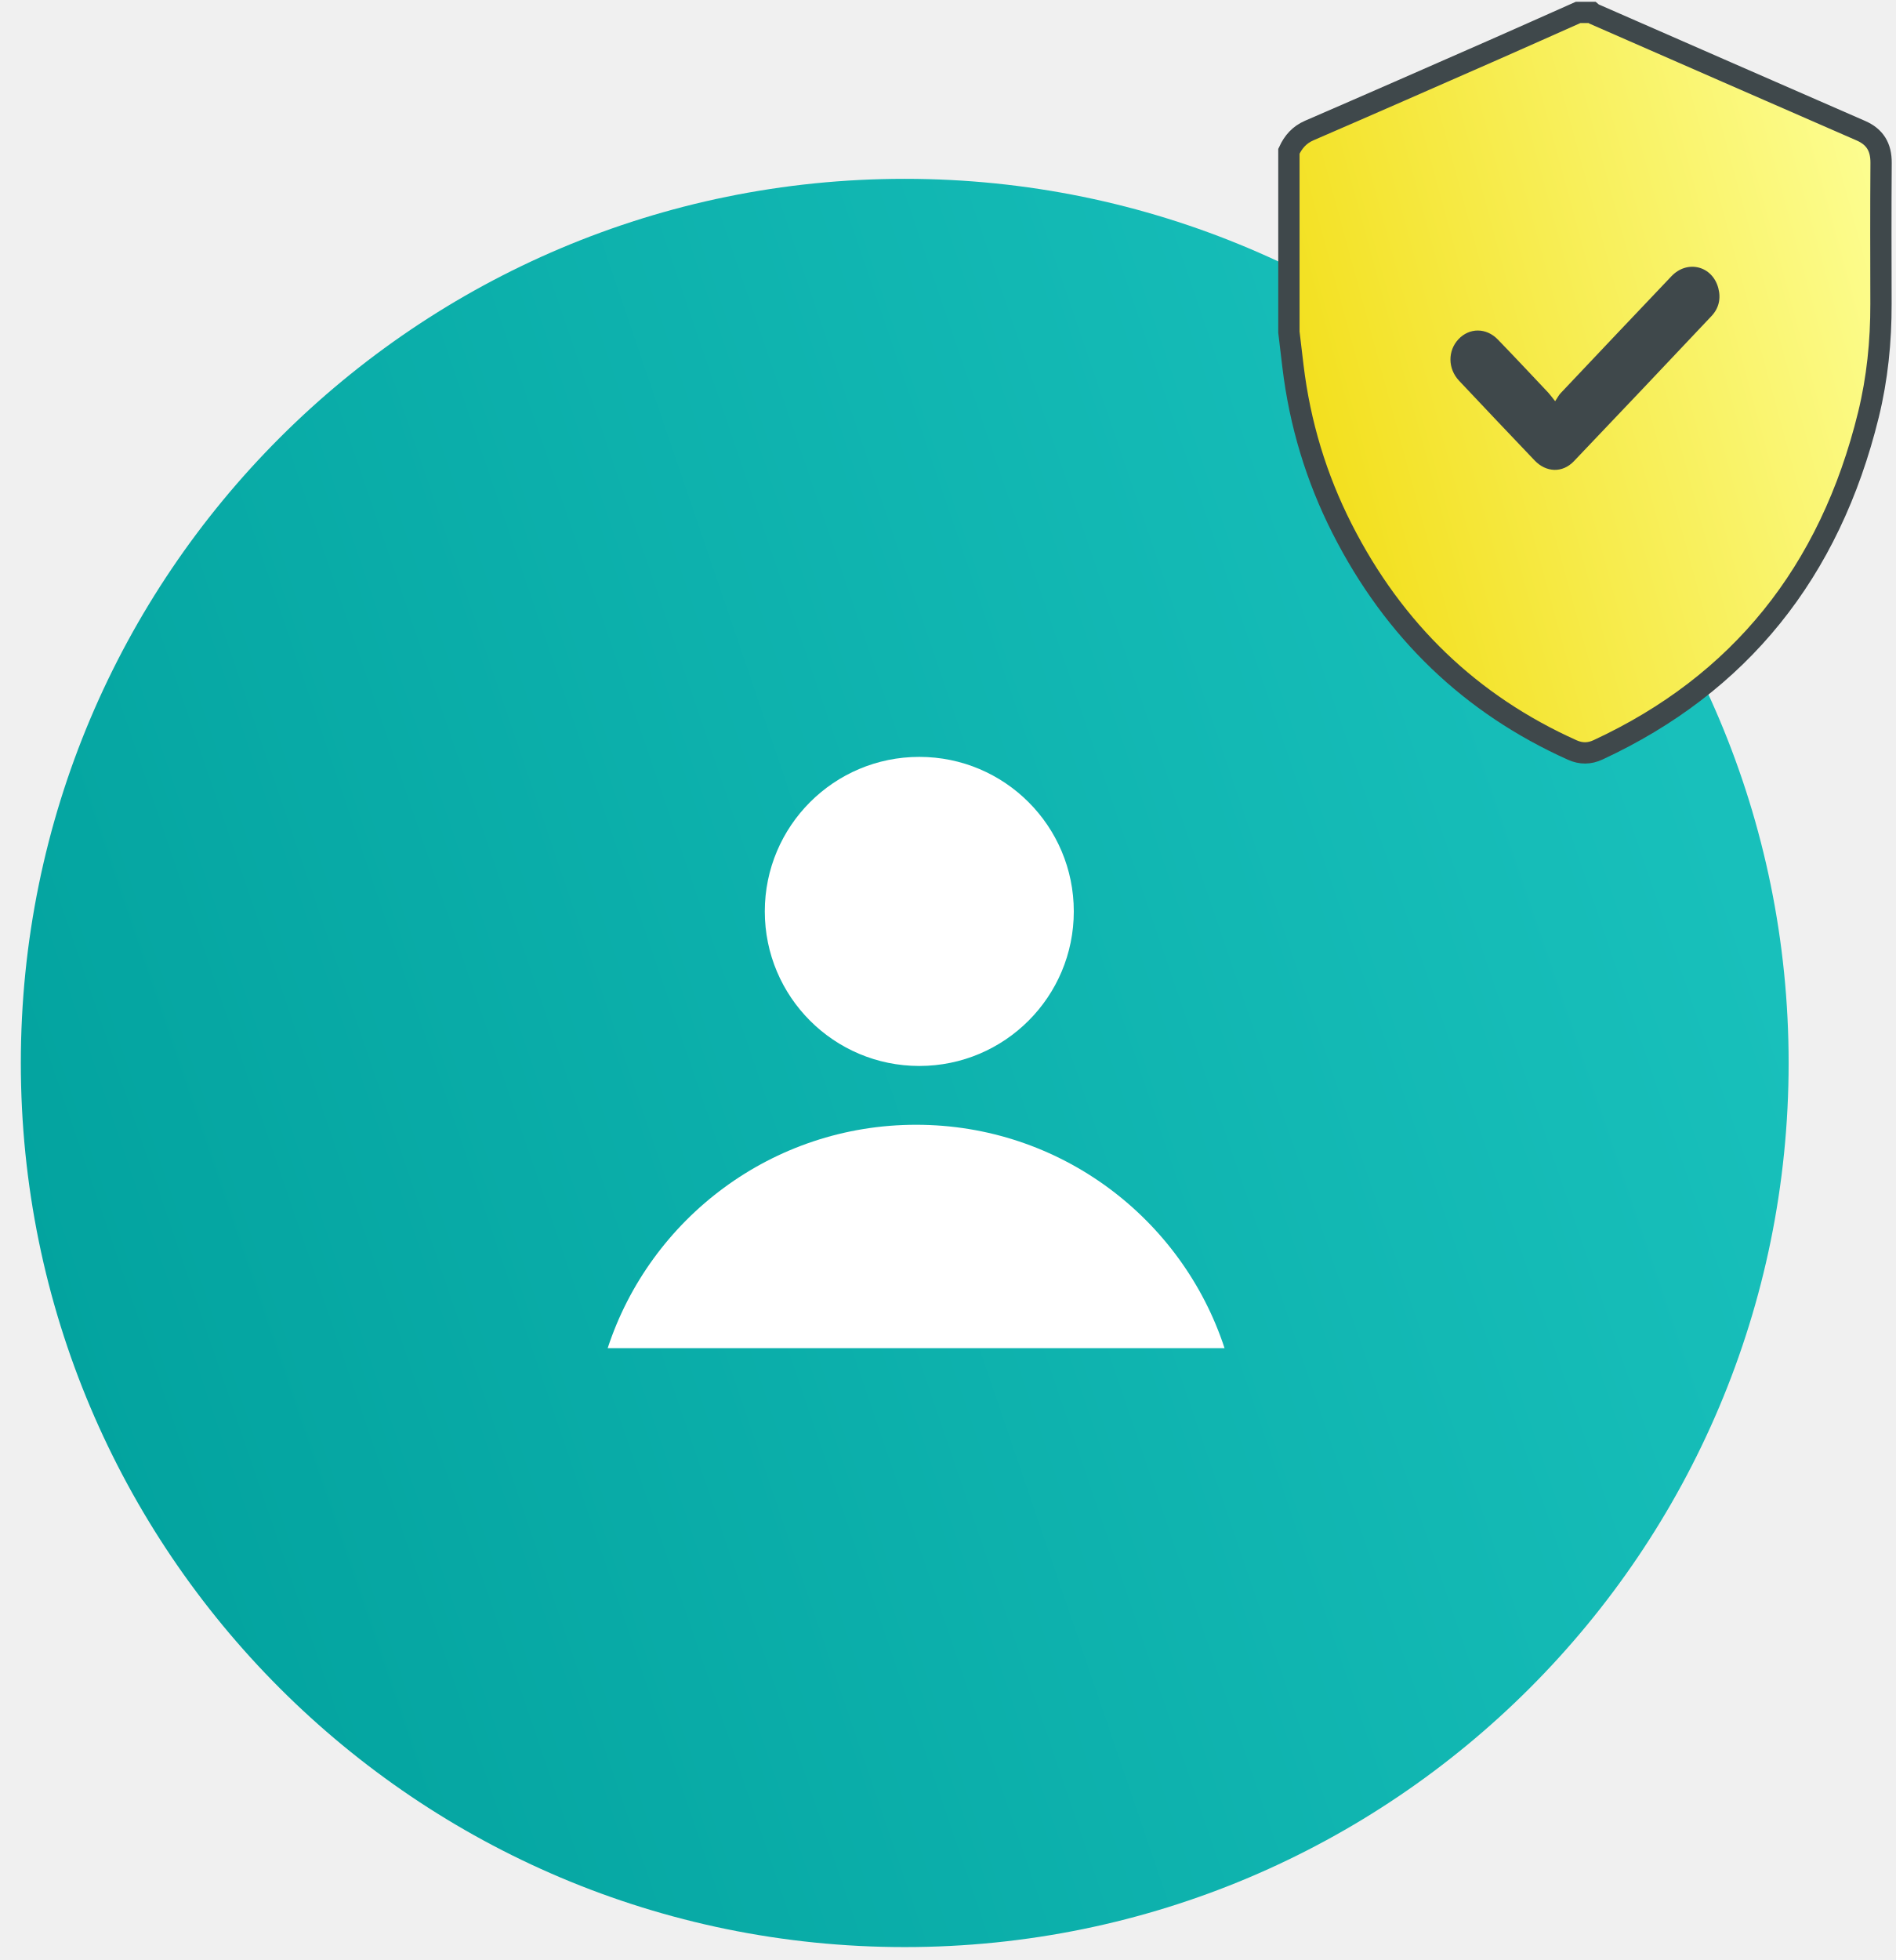
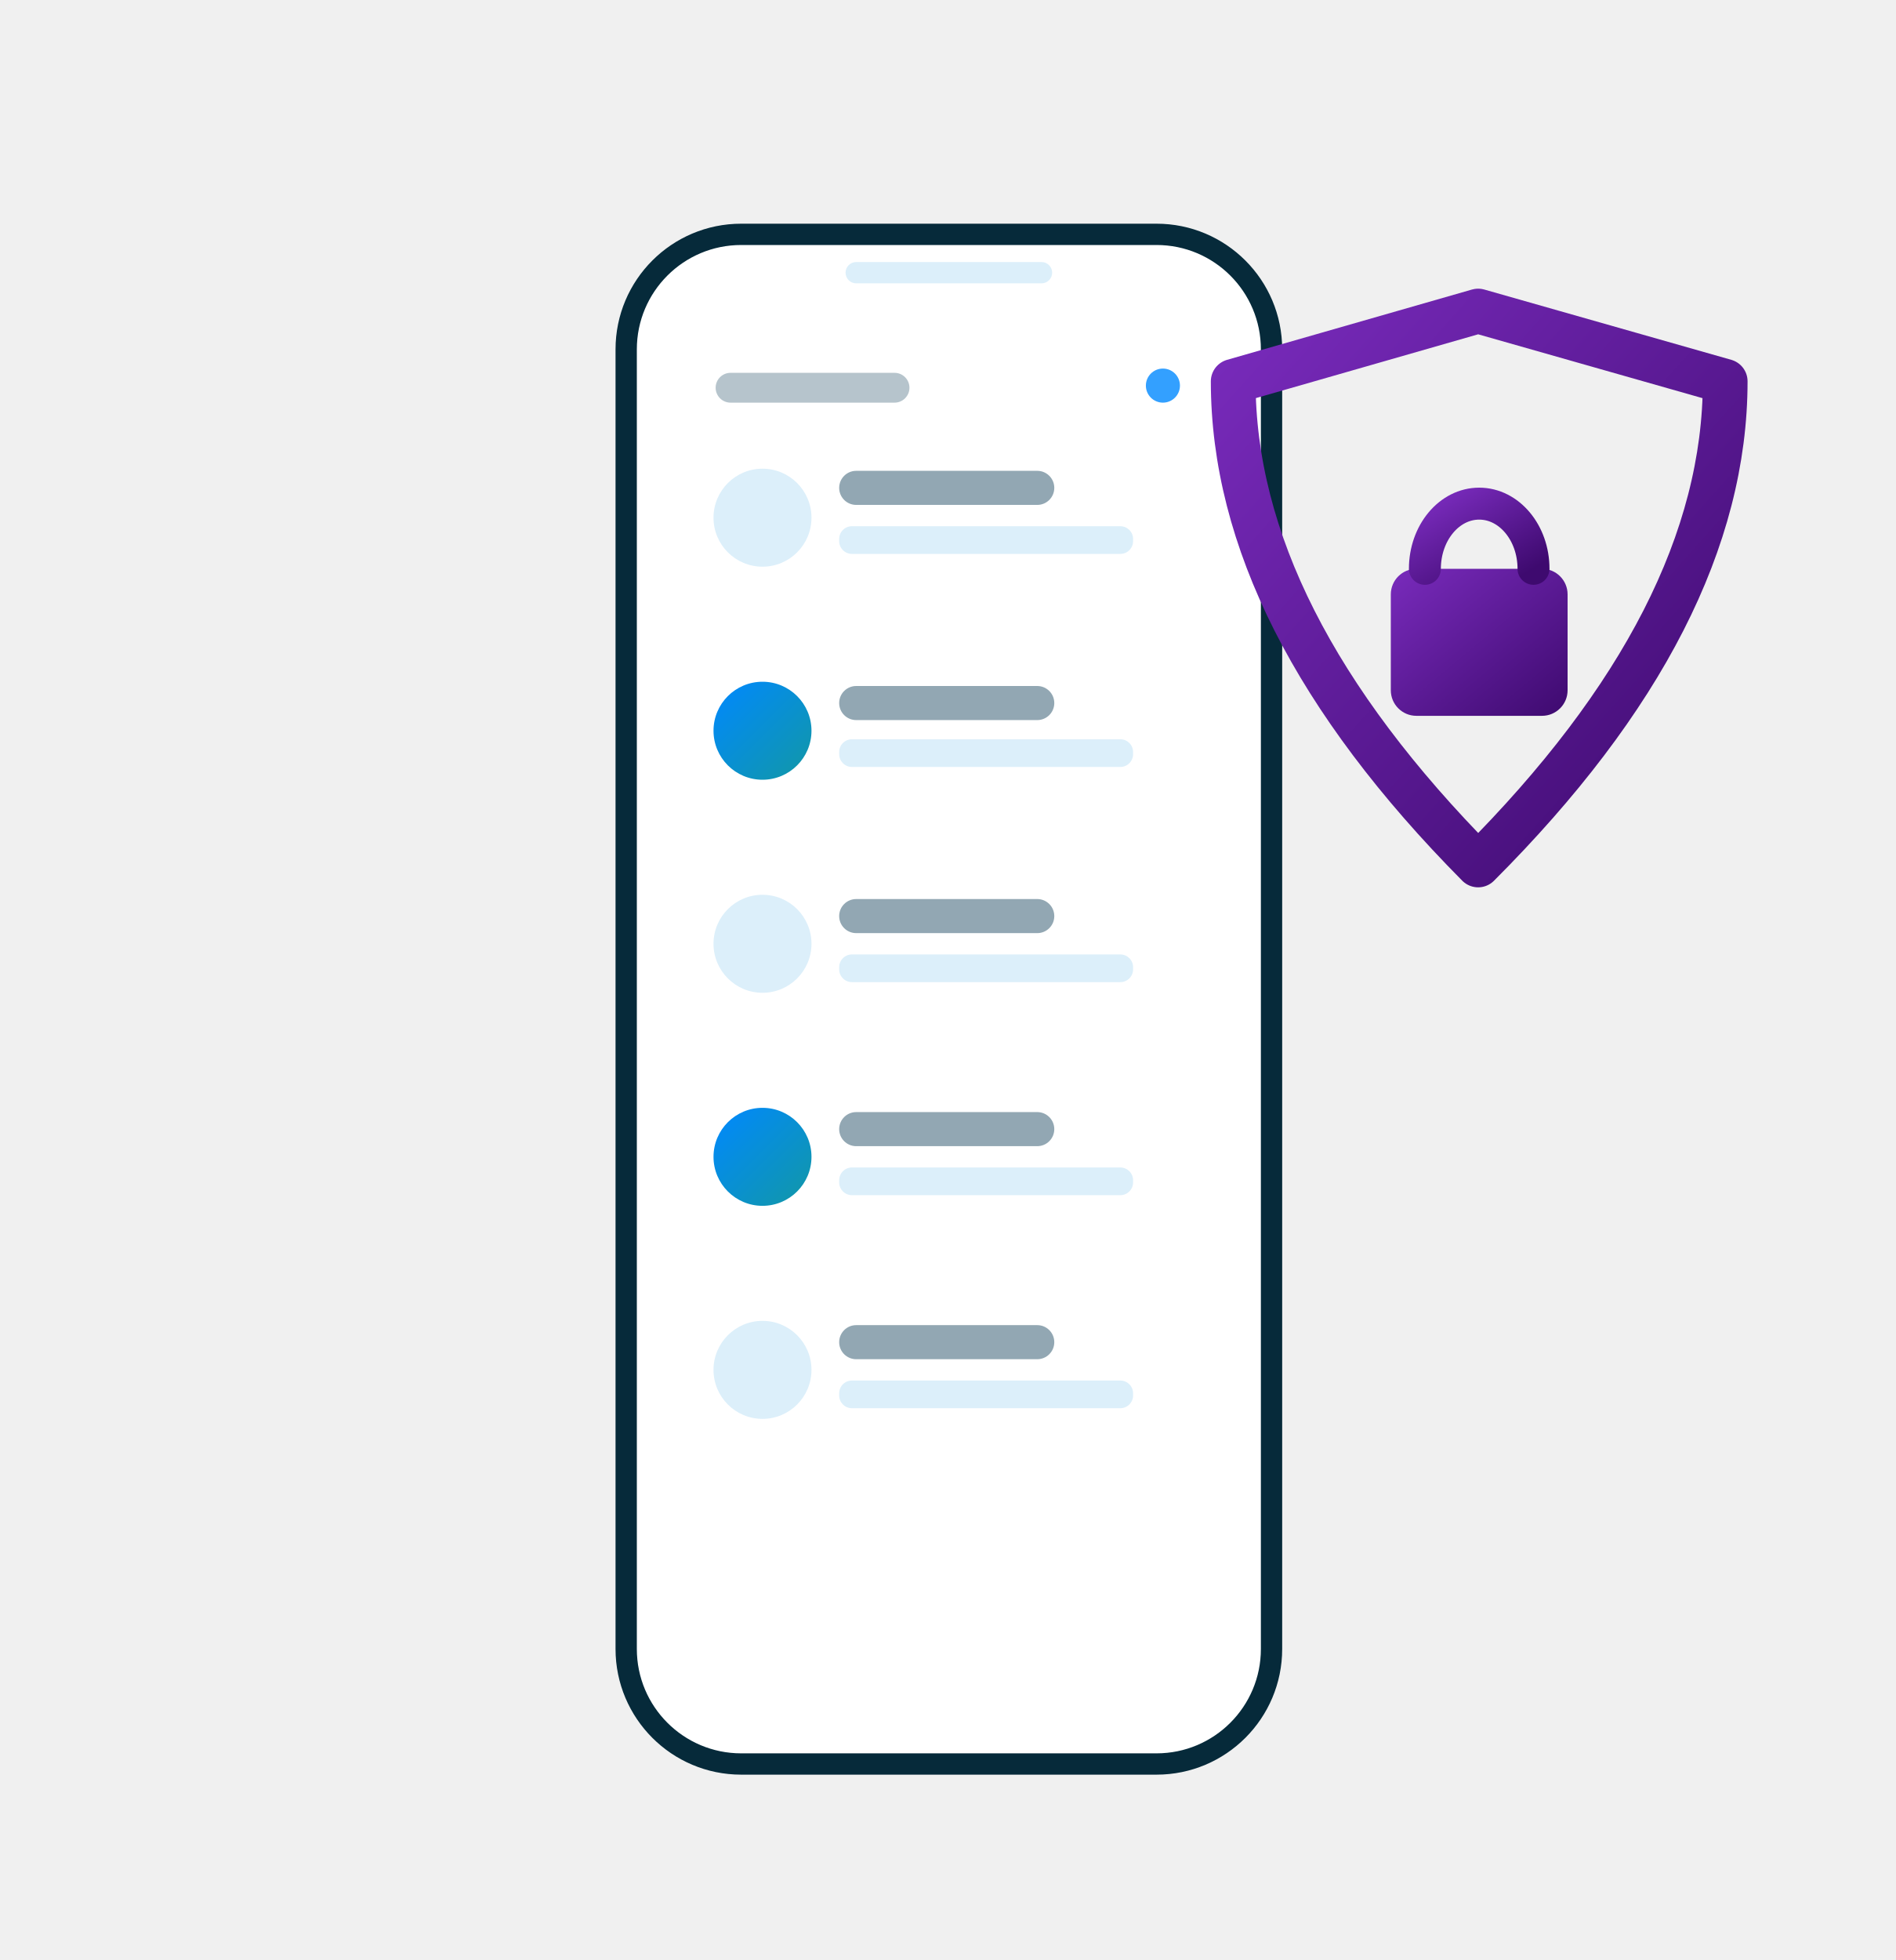
- <svg xmlns="http://www.w3.org/2000/svg" width="89" height="92" viewBox="0 0 89 92" fill="none">
-   <circle cx="42.478" cy="49.894" r="41.5" fill="url(#paint0_linear_610_5181)" />
-   <circle cx="43.162" cy="42.781" r="7.254" fill="white" />
-   <path fill-rule="evenodd" clip-rule="evenodd" d="M57.494 63.281H28.531C30.527 57.192 36.256 52.795 43.012 52.795C49.769 52.795 55.498 57.192 57.494 63.281Z" fill="white" />
-   <path d="M74.093 0.583C74.307 0.583 74.522 0.583 74.736 0.583C74.76 0.603 74.782 0.631 74.809 0.643C78.995 2.475 83.179 4.308 87.367 6.133C88.02 6.417 88.325 6.894 88.319 7.648C88.302 9.854 88.31 12.06 88.314 14.266C88.318 16.026 88.142 17.767 87.725 19.468C85.908 26.875 81.667 32.115 75.028 35.197C74.624 35.385 74.229 35.389 73.818 35.204C69.069 33.071 65.454 29.622 63.015 24.82C61.801 22.431 61.03 19.885 60.706 17.192C60.642 16.657 60.579 16.122 60.515 15.587C60.515 12.758 60.515 9.929 60.515 7.101C60.721 6.653 61.014 6.325 61.47 6.127C64.365 4.875 67.253 3.605 70.142 2.337C71.461 1.757 72.776 1.168 74.093 0.583Z" fill="url(#paint1_linear_610_5181)" stroke="#3F484B" />
-   <path d="M73.016 18.832C73.129 18.664 73.185 18.549 73.267 18.462C75.001 16.628 76.735 14.794 78.476 12.966C79.223 12.181 80.398 12.479 80.676 13.522C80.808 14.017 80.699 14.473 80.356 14.836C78.207 17.113 76.056 19.387 73.894 21.651C73.359 22.211 72.594 22.181 72.052 21.613C70.865 20.369 69.682 19.121 68.503 17.869C67.973 17.304 67.968 16.464 68.476 15.923C68.985 15.38 69.78 15.374 70.321 15.933C71.118 16.756 71.902 17.593 72.689 18.427C72.779 18.523 72.856 18.633 73.016 18.832Z" fill="#3F484B" />
+ <svg xmlns="http://www.w3.org/2000/svg" width="89" height="92" viewBox="0 0 89 92">
  <defs>
-     <linearGradient id="paint0_linear_610_5181" x1="82.757" y1="8.394" x2="-16.679" y2="42.331" gradientUnits="userSpaceOnUse">
-       <stop stop-color="#1BC4BF" />
-       <stop offset="1" stop-color="#009F9B" />
+     <linearGradient id="g1" x1="0" y1="0" x2="1" y2="1">
+       <stop offset="0" stop-color="#792BBC" />
+       <stop offset="1" stop-color="#3E0A6F" />
    </linearGradient>
-     <linearGradient id="paint1_linear_610_5181" x1="87.91" y1="0.583" x2="53.3" y2="10.032" gradientUnits="userSpaceOnUse">
-       <stop stop-color="#FDFF97" />
-       <stop offset="1" stop-color="#F1DA09" />
+     <linearGradient id="g2" x1="0" y1="0" x2="1" y2="1">
+       <stop offset="0" stop-color="#7A2BBE" />
+       <stop offset="1" stop-color="#3D0A6D" />
+     </linearGradient>
+     <linearGradient id="g3" x1="0" y1="0" x2="1" y2="1">
+       <stop offset="0" stop-color="#0088FF" />
+       <stop offset="1" stop-color="#1298A5" />
+     </linearGradient>
+     <linearGradient id="g4" x1="0" y1="0" x2="1" y2="1">
+       <stop offset="0" stop-color="#0088FF" />
+       <stop offset="1" stop-color="#70F0F9" />
    </linearGradient>
  </defs>
+   <g>
+     <rect x="29.4" y="11.0" width="30.3" height="71.8" rx="5.4" fill="#FFFFFF" stroke="#062A3A" stroke-width="1" />
+     <rect x="31.2" y="14.3" width="26.6" height="64.6" rx="3.0" fill="#FFFFFF" />
+     <rect x="39.7" y="12.3" width="9.7" height="1.0" rx="0.5" fill="#DCEFFA" />
+     <rect x="33.6" y="17.5" width="9.1" height="1.4" rx="0.7" fill="#6E8A99" opacity="0.5" />
+     <circle cx="54.6" cy="18.1" r="0.8" fill="#0088FF" opacity="0.8" />
+     <circle cx="35.8" cy="24.3" r="2.3" fill="#DCEFFA" />
+     <rect x="39.4" y="22.1" width="10.1" height="1.6" rx="0.8" fill="#6E8A99" opacity="0.75" />
+     <rect x="39.4" y="24.7" width="13.8" height="1.3" rx="0.6" fill="#DCEFFA" />
+     <circle cx="35.8" cy="34.3" r="2.3" fill="url(#g3)" />
+     <rect x="39.4" y="32.2" width="10.1" height="1.6" rx="0.8" fill="#6E8A99" opacity="0.75" />
+     <rect x="39.4" y="34.7" width="13.8" height="1.3" rx="0.6" fill="#DCEFFA" />
+     <circle cx="35.8" cy="44.3" r="2.3" fill="#DCEFFA" />
+     <rect x="39.4" y="42.2" width="10.1" height="1.6" rx="0.8" fill="#6E8A99" opacity="0.75" />
+     <rect x="39.4" y="44.8" width="13.8" height="1.3" rx="0.6" fill="#DCEFFA" />
+     <circle cx="35.8" cy="54.3" r="2.3" fill="url(#g3)" />
+     <rect x="39.4" y="52.2" width="10.1" height="1.6" rx="0.8" fill="#6E8A99" opacity="0.75" />
+     <rect x="39.4" y="54.8" width="13.8" height="1.3" rx="0.6" fill="#DCEFFA" />
+     <circle cx="35.8" cy="64.3" r="2.3" fill="#DCEFFA" />
+     <rect x="39.4" y="62.2" width="10.1" height="1.6" rx="0.8" fill="#6E8A99" opacity="0.75" />
+     <rect x="39.4" y="64.8" width="13.8" height="1.3" rx="0.6" fill="#DCEFFA" />
+     <path d="M 57.9 17.9 L 69.4 14.6 L 81.0 17.9 Q 81.0 29.0 69.4 40.6 Q 57.9 29.0 57.9 17.9 Z" fill="none" stroke="url(#g1)" stroke-width="2.1" stroke-linecap="round" stroke-linejoin="round" />
+     <rect x="65.3" y="26.7" width="8.3" height="6.9" rx="1.2" fill="url(#g1)" />
+     <path d="M 66.9 26.7 a 2.5 3.0 0 0 1 5.1 0" fill="none" stroke="url(#g1)" stroke-width="1.5" stroke-linecap="round" stroke-linejoin="round" />
+   </g>
</svg>
